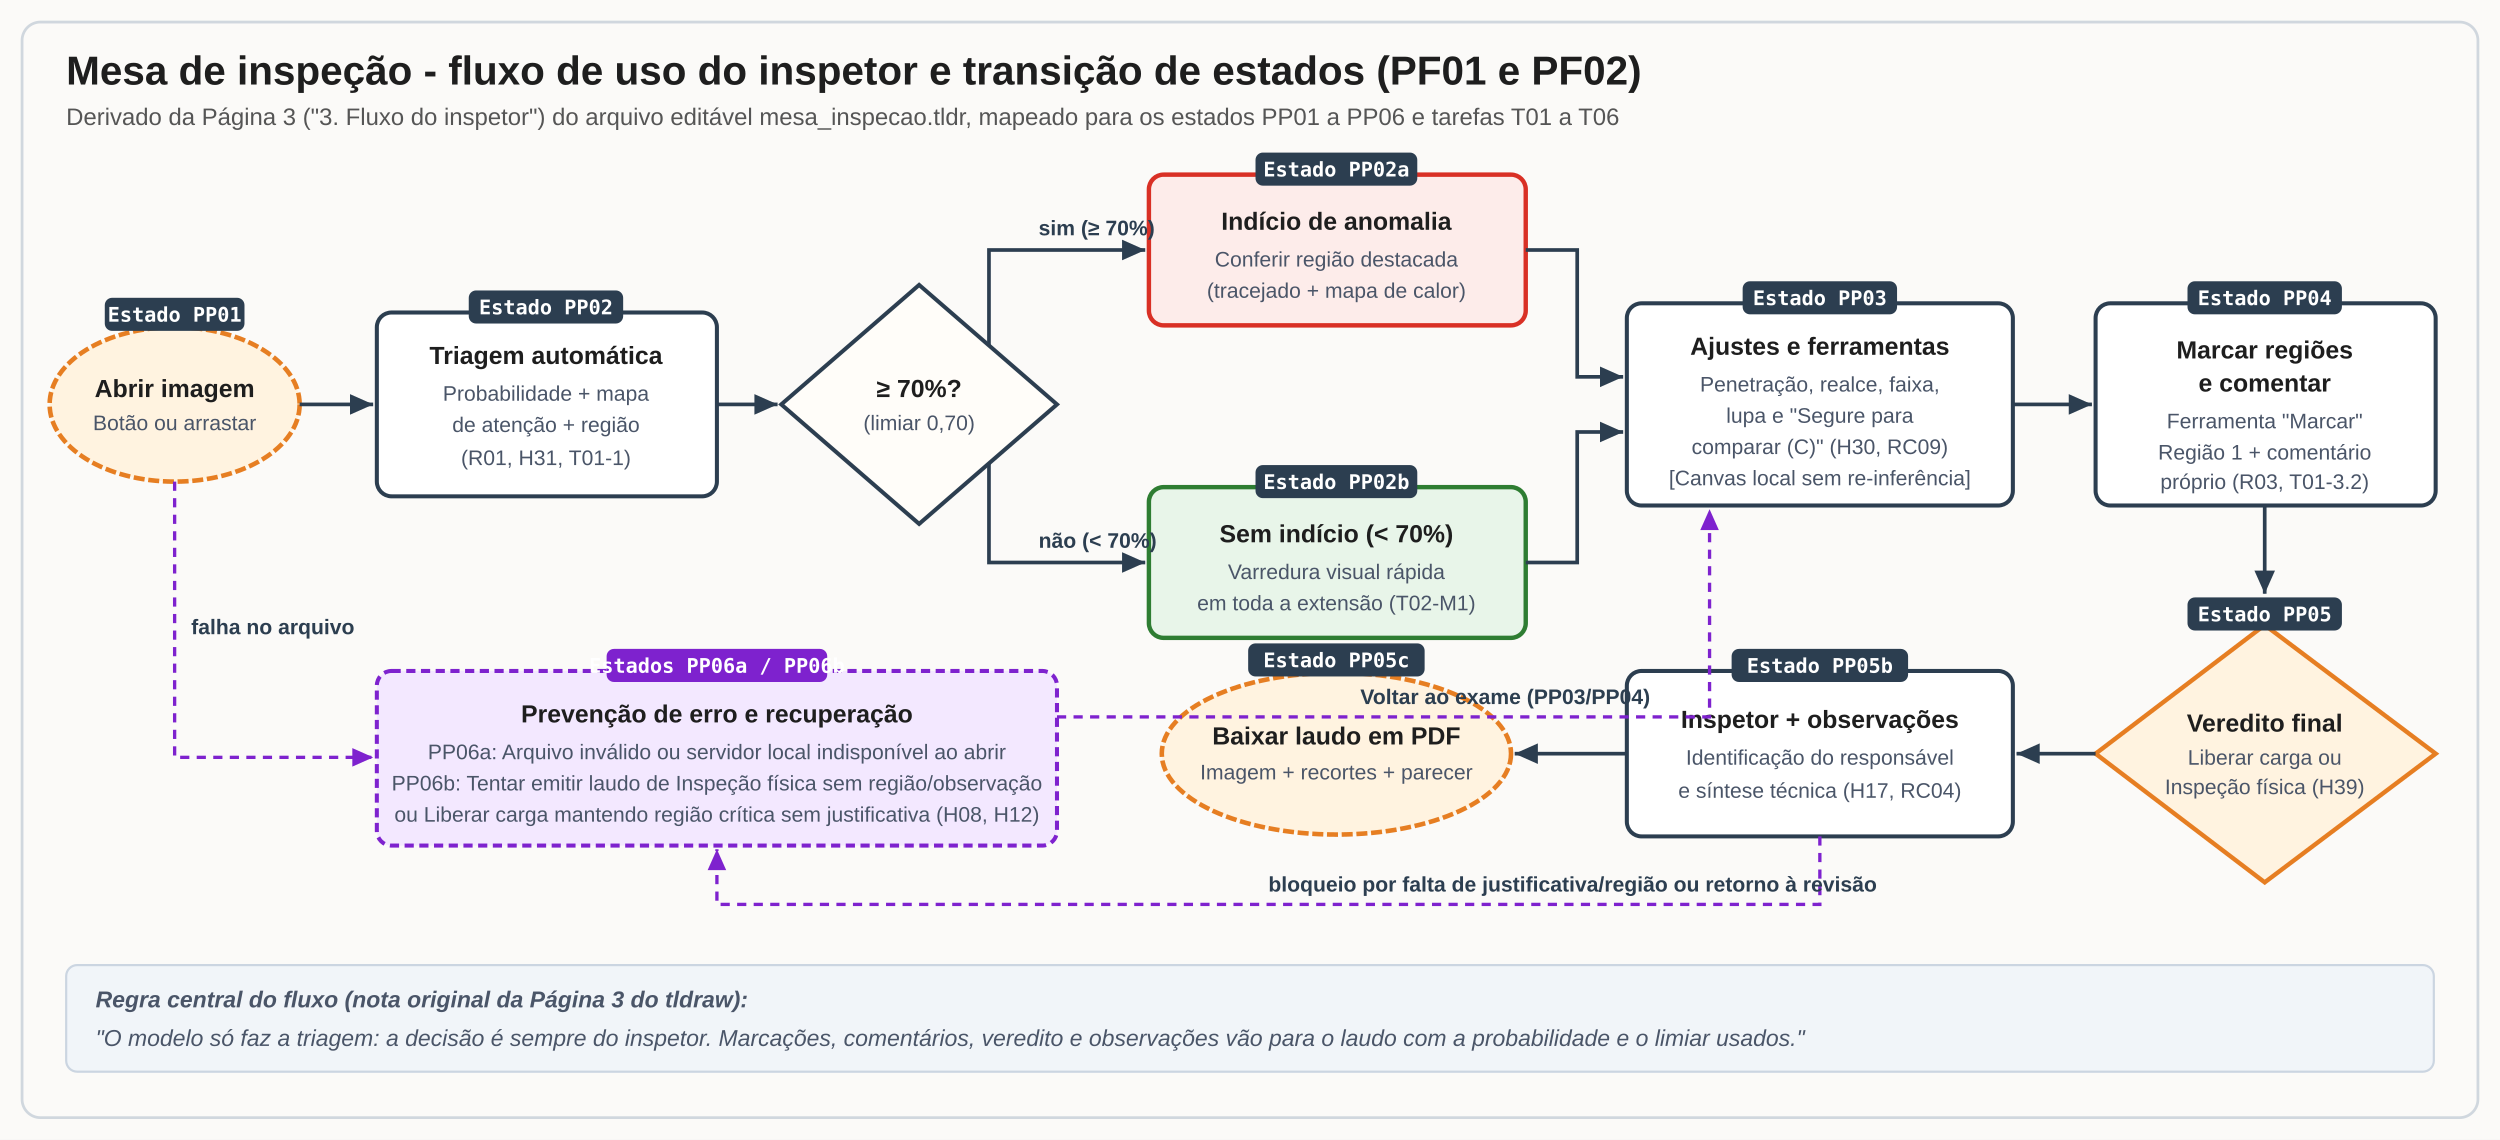
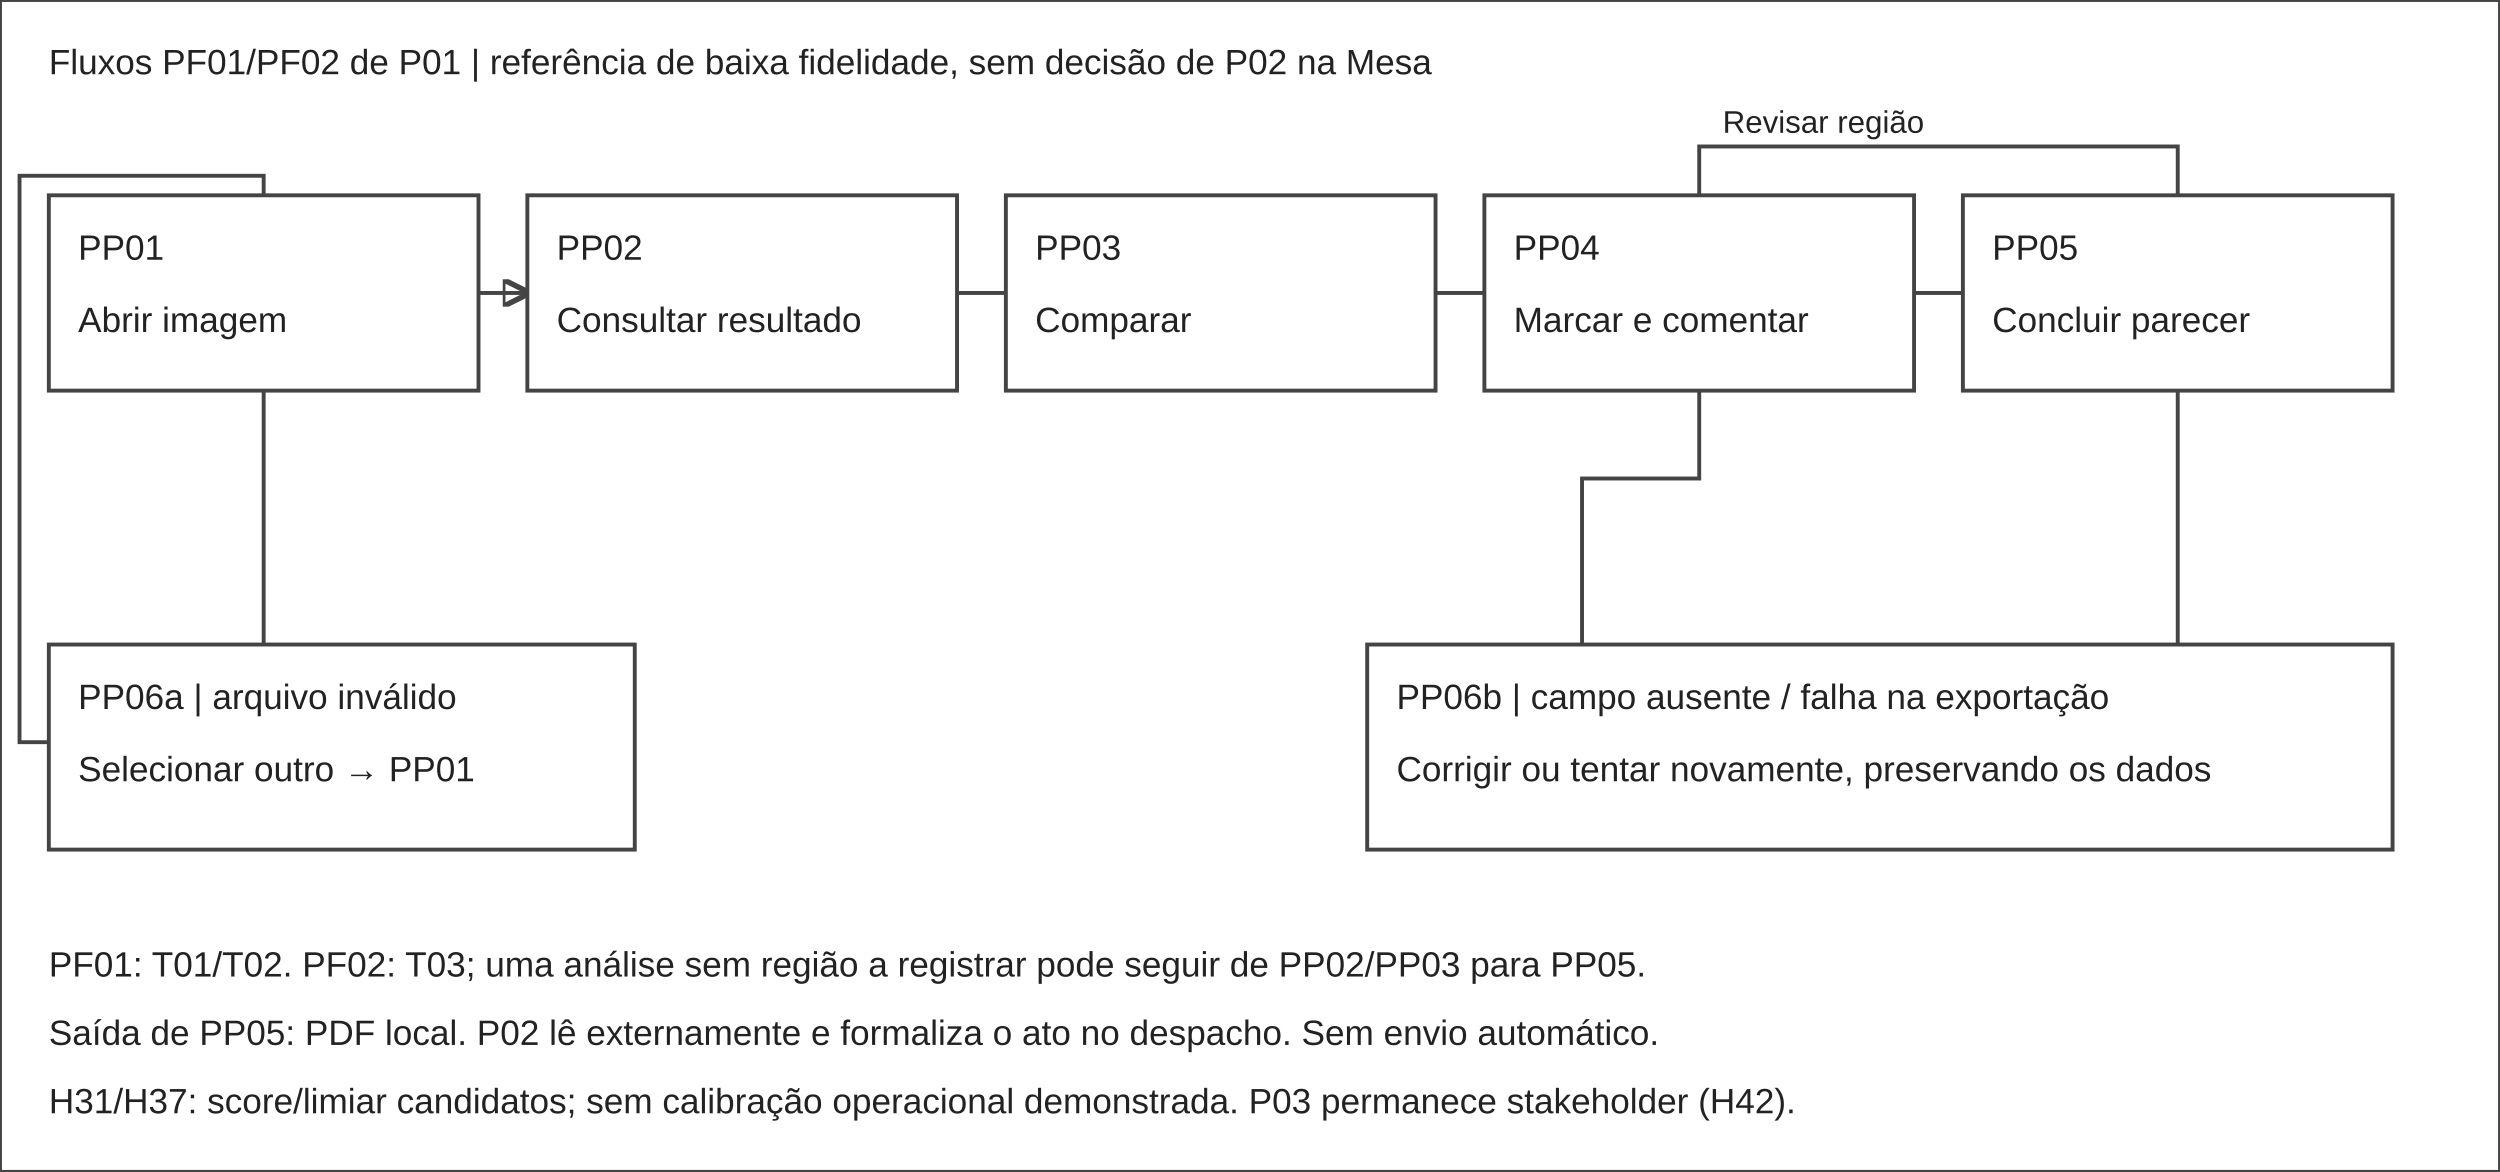
- <svg xmlns="http://www.w3.org/2000/svg" width="1360" height="620" viewBox="0 0 1360 620">
+ <svg xmlns="http://www.w3.org/2000/svg" width="1280" height="600" viewBox="0 0 1280 600" role="img" aria-labelledby="title">
  <defs>
-     <style>
-       .bg { fill: #fbfaf8; }
-       .title { font-family: 'Segoe UI', Arial, sans-serif; font-size: 22px; font-weight: 700; fill: #1e1e1e; }
-       .subtitle { font-family: 'Segoe UI', Arial, sans-serif; font-size: 13px; fill: #555555; }
-       .node-oval { fill: #fff3e0; stroke: #e67e22; stroke-width: 2.5; stroke-dasharray: 6,2; }
-       .node-box { fill: #ffffff; stroke: #2c3e50; stroke-width: 2.2; rx: 8; }
-       .node-alert { fill: #fdecea; stroke: #d93025; stroke-width: 2.4; rx: 8; }
-       .node-ok { fill: #e8f5e9; stroke: #2e7d32; stroke-width: 2.4; rx: 8; }
-       .node-err { fill: #f3e8ff; stroke: #7e22ce; stroke-width: 2.2; stroke-dasharray: 5,3; rx: 8; }
-       .node-diamond { fill: #fffdf9; stroke: #2c3e50; stroke-width: 2.2; }
-       .node-diamond-orange { fill: #fff3e0; stroke: #e67e22; stroke-width: 2.4; }
-       .badge { font-family: 'Consolas', monospace; font-size: 11px; font-weight: 700; fill: #ffffff; }
-       .badge-bg { fill: #2c3e50; rx: 4; }
-       .badge-err-bg { fill: #7e22ce; rx: 4; }
-       .txt-main { font-family: 'Segoe UI', Arial, sans-serif; font-size: 13.5px; font-weight: 700; fill: #1e1e1e; text-anchor: middle; }
-       .txt-sub { font-family: 'Segoe UI', Arial, sans-serif; font-size: 11.5px; fill: #4a5568; text-anchor: middle; }
-       .edge { fill: none; stroke: #2c3e50; stroke-width: 2; marker-end: url(#arrow); }
-       .edge-ret { fill: none; stroke: #7e22ce; stroke-width: 1.8; stroke-dasharray: 5,4; marker-end: url(#arrow-purple); }
-       .edge-lbl { font-family: 'Segoe UI', Arial, sans-serif; font-size: 11.5px; font-weight: 600; fill: #2c3e50; }
-       .footer { font-family: 'Segoe UI', Arial, sans-serif; font-size: 12.5px; font-style: italic; fill: #4a5568; }
-     </style>
-     <marker id="arrow" viewBox="0 0 10 10" refX="9" refY="5" markerWidth="7" markerHeight="7" orient="auto-start-reverse">
-       <path d="M 0 1 L 9 5 L 0 9 z" fill="#2c3e50" />
-     </marker>
-     <marker id="arrow-purple" viewBox="0 0 10 10" refX="9" refY="5" markerWidth="7" markerHeight="7" orient="auto-start-reverse">
-       <path d="M 0 1 L 9 5 L 0 9 z" fill="#7e22ce" />
+     <marker id="a" viewBox="0 0 10 10" refX="9" refY="5" markerWidth="7" markerHeight="7" orient="auto">
+       <path d="M0 0L10 5L0 10z" />
    </marker>
  </defs>
-   <rect width="1360" height="620" class="bg" />
-   <rect x="12" y="12" width="1336" height="596" fill="none" stroke="#d0d7de" stroke-width="1.5" rx="10" />
-   <text x="36" y="46" class="title">Mesa de inspeção - fluxo de uso do inspetor e transição de estados (PF01 e PF02)</text>
-   <text x="36" y="68" class="subtitle">Derivado da Página 3 ("3. Fluxo do inspetor") do arquivo editável mesa_inspecao.tldr, mapeado para os estados PP01 a PP06 e tarefas T01 a T06</text>
-   <ellipse cx="95" cy="220" rx="68" ry="42" class="node-oval" />
-   <rect x="57" y="162" width="76" height="18" class="badge-bg" />
-   <text x="95" y="175" class="badge" text-anchor="middle">Estado PP01</text>
-   <text x="95" y="216" class="txt-main">Abrir imagem</text>
-   <text x="95" y="234" class="txt-sub">Botão ou arrastar</text>
-   <rect x="205" y="170" width="185" height="100" class="node-box" />
-   <rect x="255" y="158" width="84" height="18" class="badge-bg" />
-   <text x="297" y="171" class="badge" text-anchor="middle">Estado PP02</text>
-   <text x="297" y="198" class="txt-main">Triagem automática</text>
-   <text x="297" y="218" class="txt-sub">Probabilidade + mapa</text>
-   <text x="297" y="235" class="txt-sub">de atenção + região</text>
-   <text x="297" y="253" class="txt-sub">(R01, H31, T01-1)</text>
-   <polygon points="500,155 575,220 500,285 425,220" class="node-diamond" />
-   <text x="500" y="216" class="txt-main">≥ 70%?</text>
-   <text x="500" y="234" class="txt-sub">(limiar 0,70)</text>
-   <rect x="625" y="95" width="205" height="82" class="node-alert" />
-   <rect x="683" y="83" width="88" height="18" class="badge-bg" />
-   <text x="727" y="96" class="badge" text-anchor="middle">Estado PP02a</text>
-   <text x="727" y="125" class="txt-main" fill="#b71c1c">Indício de anomalia</text>
-   <text x="727" y="145" class="txt-sub">Conferir região destacada</text>
-   <text x="727" y="162" class="txt-sub">(tracejado + mapa de calor)</text>
-   <rect x="625" y="265" width="205" height="82" class="node-ok" />
-   <rect x="683" y="253" width="88" height="18" class="badge-bg" />
-   <text x="727" y="266" class="badge" text-anchor="middle">Estado PP02b</text>
-   <text x="727" y="295" class="txt-main" fill="#1b5e20">Sem indício (&lt; 70%)</text>
-   <text x="727" y="315" class="txt-sub">Varredura visual rápida</text>
-   <text x="727" y="332" class="txt-sub">em toda a extensão (T02-M1)</text>
-   <rect x="885" y="165" width="210" height="110" class="node-box" />
-   <rect x="948" y="153" width="84" height="18" class="badge-bg" />
-   <text x="990" y="166" class="badge" text-anchor="middle">Estado PP03</text>
-   <text x="990" y="193" class="txt-main">Ajustes e ferramentas</text>
-   <text x="990" y="213" class="txt-sub">Penetração, realce, faixa,</text>
-   <text x="990" y="230" class="txt-sub">lupa e "Segure para</text>
-   <text x="990" y="247" class="txt-sub">comparar (C)" (H30, RC09)</text>
-   <text x="990" y="264" class="txt-sub">[Canvas local sem re-inferência]</text>
-   <rect x="1140" y="165" width="185" height="110" class="node-box" />
-   <rect x="1190" y="153" width="84" height="18" class="badge-bg" />
-   <text x="1232" y="166" class="badge" text-anchor="middle">Estado PP04</text>
-   <text x="1232" y="195" class="txt-main">Marcar regiões</text>
-   <text x="1232" y="213" class="txt-main">e comentar</text>
-   <text x="1232" y="233" class="txt-sub">Ferramenta "Marcar"</text>
-   <text x="1232" y="250" class="txt-sub">Região 1 + comentário</text>
-   <text x="1232" y="266" class="txt-sub">próprio (R03, T01-3.2)</text>
-   <polygon points="1232,340 1325,410 1232,480 1140,410" class="node-diamond-orange" />
-   <rect x="1190" y="325" width="84" height="18" class="badge-bg" />
-   <text x="1232" y="338" class="badge" text-anchor="middle">Estado PP05</text>
-   <text x="1232" y="398" class="txt-main">Veredito final</text>
-   <text x="1232" y="416" class="txt-sub">Liberar carga ou</text>
-   <text x="1232" y="432" class="txt-sub">Inspeção física (H39)</text>
-   <rect x="885" y="365" width="210" height="90" class="node-box" />
-   <rect x="942" y="353" width="96" height="18" class="badge-bg" />
-   <text x="990" y="366" class="badge" text-anchor="middle">Estado PP05b</text>
-   <text x="990" y="396" class="txt-main">Inspetor + observações</text>
-   <text x="990" y="416" class="txt-sub">Identificação do responsável</text>
-   <text x="990" y="434" class="txt-sub">e síntese técnica (H17, RC04)</text>
-   <ellipse cx="727" cy="410" rx="95" ry="44" class="node-oval" />
-   <rect x="679" y="350" width="96" height="18" class="badge-bg" />
-   <text x="727" y="363" class="badge" text-anchor="middle">Estado PP05c</text>
-   <text x="727" y="405" class="txt-main">Baixar laudo em PDF</text>
-   <text x="727" y="424" class="txt-sub">Imagem + recortes + parecer</text>
-   <rect x="205" y="365" width="370" height="95" class="node-err" />
-   <rect x="330" y="353" width="120" height="18" class="badge-err-bg" />
-   <text x="390" y="366" class="badge" text-anchor="middle">Estados PP06a / PP06b</text>
-   <text x="390" y="393" class="txt-main" fill="#581c87">Prevenção de erro e recuperação</text>
-   <text x="390" y="413" class="txt-sub">PP06a: Arquivo inválido ou servidor local indisponível ao abrir</text>
-   <text x="390" y="430" class="txt-sub">PP06b: Tentar emitir laudo de Inspeção física sem região/observação</text>
-   <text x="390" y="447" class="txt-sub">ou Liberar carga mantendo região crítica sem justificativa (H08, H12)</text>
-   <line x1="163" y1="220" x2="203" y2="220" class="edge" />
-   <line x1="390" y1="220" x2="423" y2="220" class="edge" />
-   <path d="M 538 188 L 538 136 L 623 136" class="edge" />
-   <text x="565" y="128" class="edge-lbl" fill="#b71c1c">sim (≥ 70%)</text>
-   <path d="M 538 252 L 538 306 L 623 306" class="edge" />
-   <text x="565" y="298" class="edge-lbl" fill="#1b5e20">não (&lt; 70%)</text>
-   <path d="M 830 136 L 858 136 L 858 205 L 883 205" class="edge" />
-   <path d="M 830 306 L 858 306 L 858 235 L 883 235" class="edge" />
-   <line x1="1095" y1="220" x2="1138" y2="220" class="edge" />
-   <line x1="1232" y1="275" x2="1232" y2="323" class="edge" />
-   <line x1="1140" y1="410" x2="1097" y2="410" class="edge" />
-   <line x1="885" y1="410" x2="824" y2="410" class="edge" />
-   <path d="M 95 262 L 95 412 L 203 412" class="edge-ret" />
-   <text x="104" y="345" class="edge-lbl" fill="#7e22ce">falha no arquivo</text>
-   <path d="M 990 455 L 990 492 L 390 492 L 390 462" class="edge-ret" />
-   <text x="690" y="485" class="edge-lbl" fill="#7e22ce">bloqueio por falta de justificativa/região ou retorno à revisão</text>
-   <path d="M 575 390 L 930 390 L 930 277" class="edge-ret" />
-   <text x="740" y="383" class="edge-lbl" fill="#7e22ce">Voltar ao exame (PP03/PP04)</text>
-   <rect x="36" y="525" width="1288" height="58" fill="#f1f5f9" stroke="#cbd5e1" stroke-width="1.2" rx="6" />
-   <text x="52" y="548" class="footer" font-style="normal" font-weight="700" fill="#1e293b">Regra central do fluxo (nota original da Página 3 do tldraw):</text>
-   <text x="52" y="569" class="footer">"O modelo só faz a triagem: a decisão é sempre do inspetor. Marcações, comentários, veredito e observações vão para o laudo com a probabilidade e o limiar usados."</text>
+   <style>text{font:18px Arial;fill:#222}rect{fill:white;stroke:#444;stroke-width:2}path{fill:none;stroke:#444;stroke-width:2;marker-end:url(#a)}.small{font-size:16px}</style>
+   <rect width="1280" height="600" fill="white" stroke="none" />
+   <text x="25" y="38">Fluxos PF01/PF02 de P01 | referência de baixa fidelidade, sem decisão de P02 na Mesa</text>
+   <rect x="25" y="100" width="220" height="100" />
+   <text x="40" y="133">PP01</text>
+   <text x="40" y="170">Abrir imagem</text>
+   <path d="M245 150H270" />
+   <rect x="270" y="100" width="220" height="100" />
+   <text x="285" y="133">PP02</text>
+   <text x="285" y="170">Consultar resultado</text>
+   <path d="M490 150H515" />
+   <rect x="515" y="100" width="220" height="100" />
+   <text x="530" y="133">PP03</text>
+   <text x="530" y="170">Comparar</text>
+   <path d="M735 150H760" />
+   <rect x="760" y="100" width="220" height="100" />
+   <text x="775" y="133">PP04</text>
+   <text x="775" y="170">Marcar e comentar</text>
+   <path d="M980 150H1005" />
+   <rect x="1005" y="100" width="220" height="100" />
+   <text x="1020" y="133">PP05</text>
+   <text x="1020" y="170">Concluir parecer</text>
+   <rect x="25" y="330" width="300" height="105" />
+   <text x="40" y="363">PP06a | arquivo inválido</text>
+   <text x="40" y="400">Selecionar outro → PP01</text>
+   <path d="M135 200V330" />
+   <path d="M25 380H10V90H135V100" />
+   <rect x="700" y="330" width="525" height="105" />
+   <text x="715" y="363">PP06b | campo ausente / falha na exportação</text>
+   <text x="715" y="400">Corrigir ou tentar novamente, preservando os dados</text>
+   <path d="M1115 200V330" />
+   <path d="M810 330V245H870V200" />
+   <path d="M1115 100V75H870V100" />
+   <text x="882" y="68" class="small">Revisar região</text>
+   <text x="25" y="500">PF01: T01/T02. PF02: T03; uma análise sem região a registrar pode seguir de PP02/PP03 para PP05.</text>
+   <text x="25" y="535">Saída de PP05: PDF local. P02 lê externamente e formaliza o ato no despacho. Sem envio automático.</text>
+   <text x="25" y="570">H31/H37: score/limiar candidatos; sem calibração operacional demonstrada. P03 permanece stakeholder (H42).</text>
</svg>
